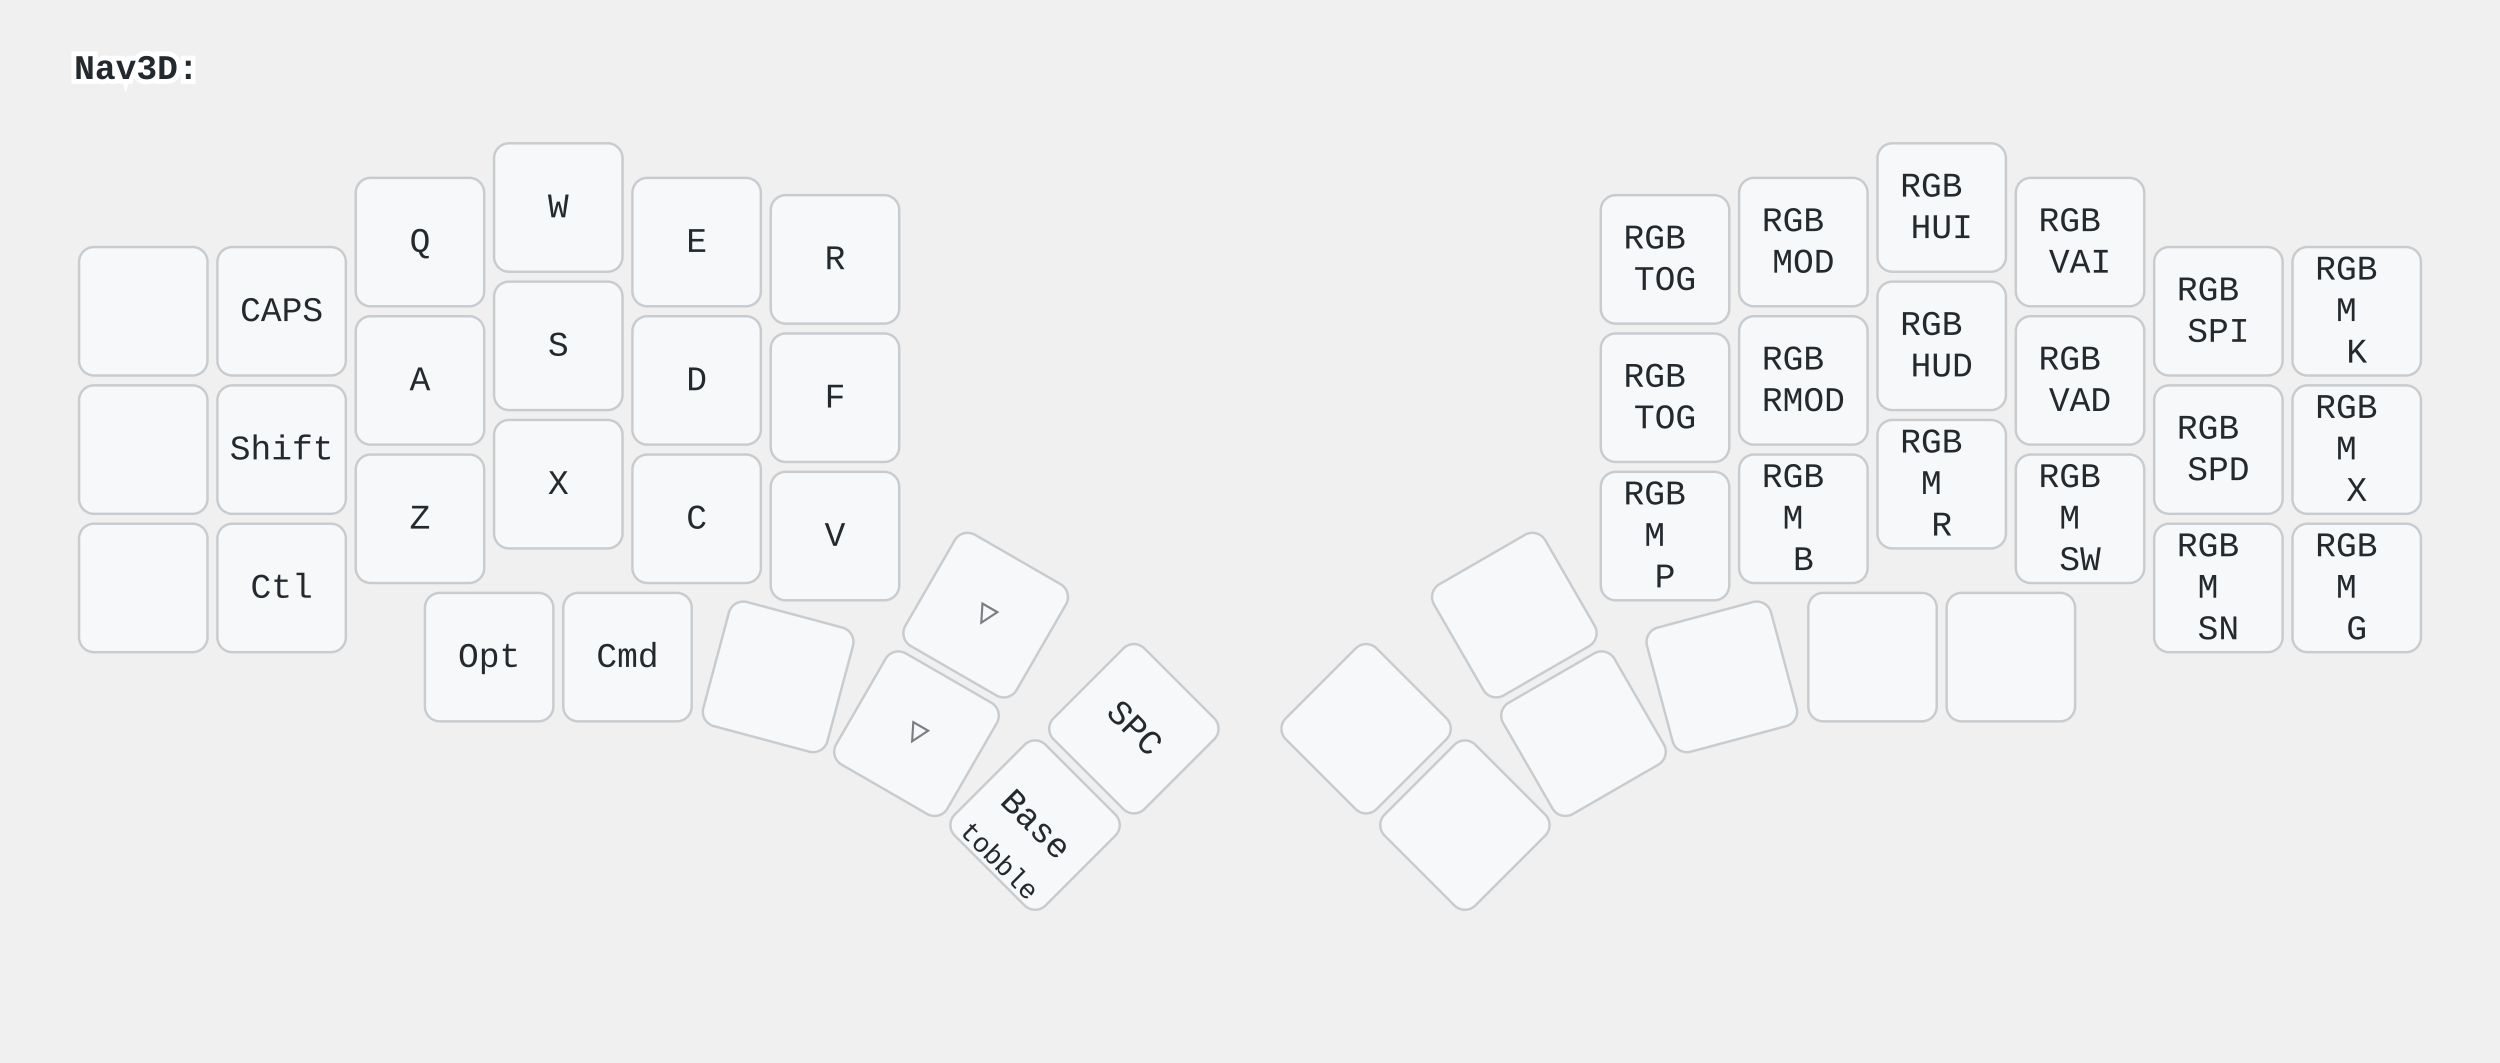
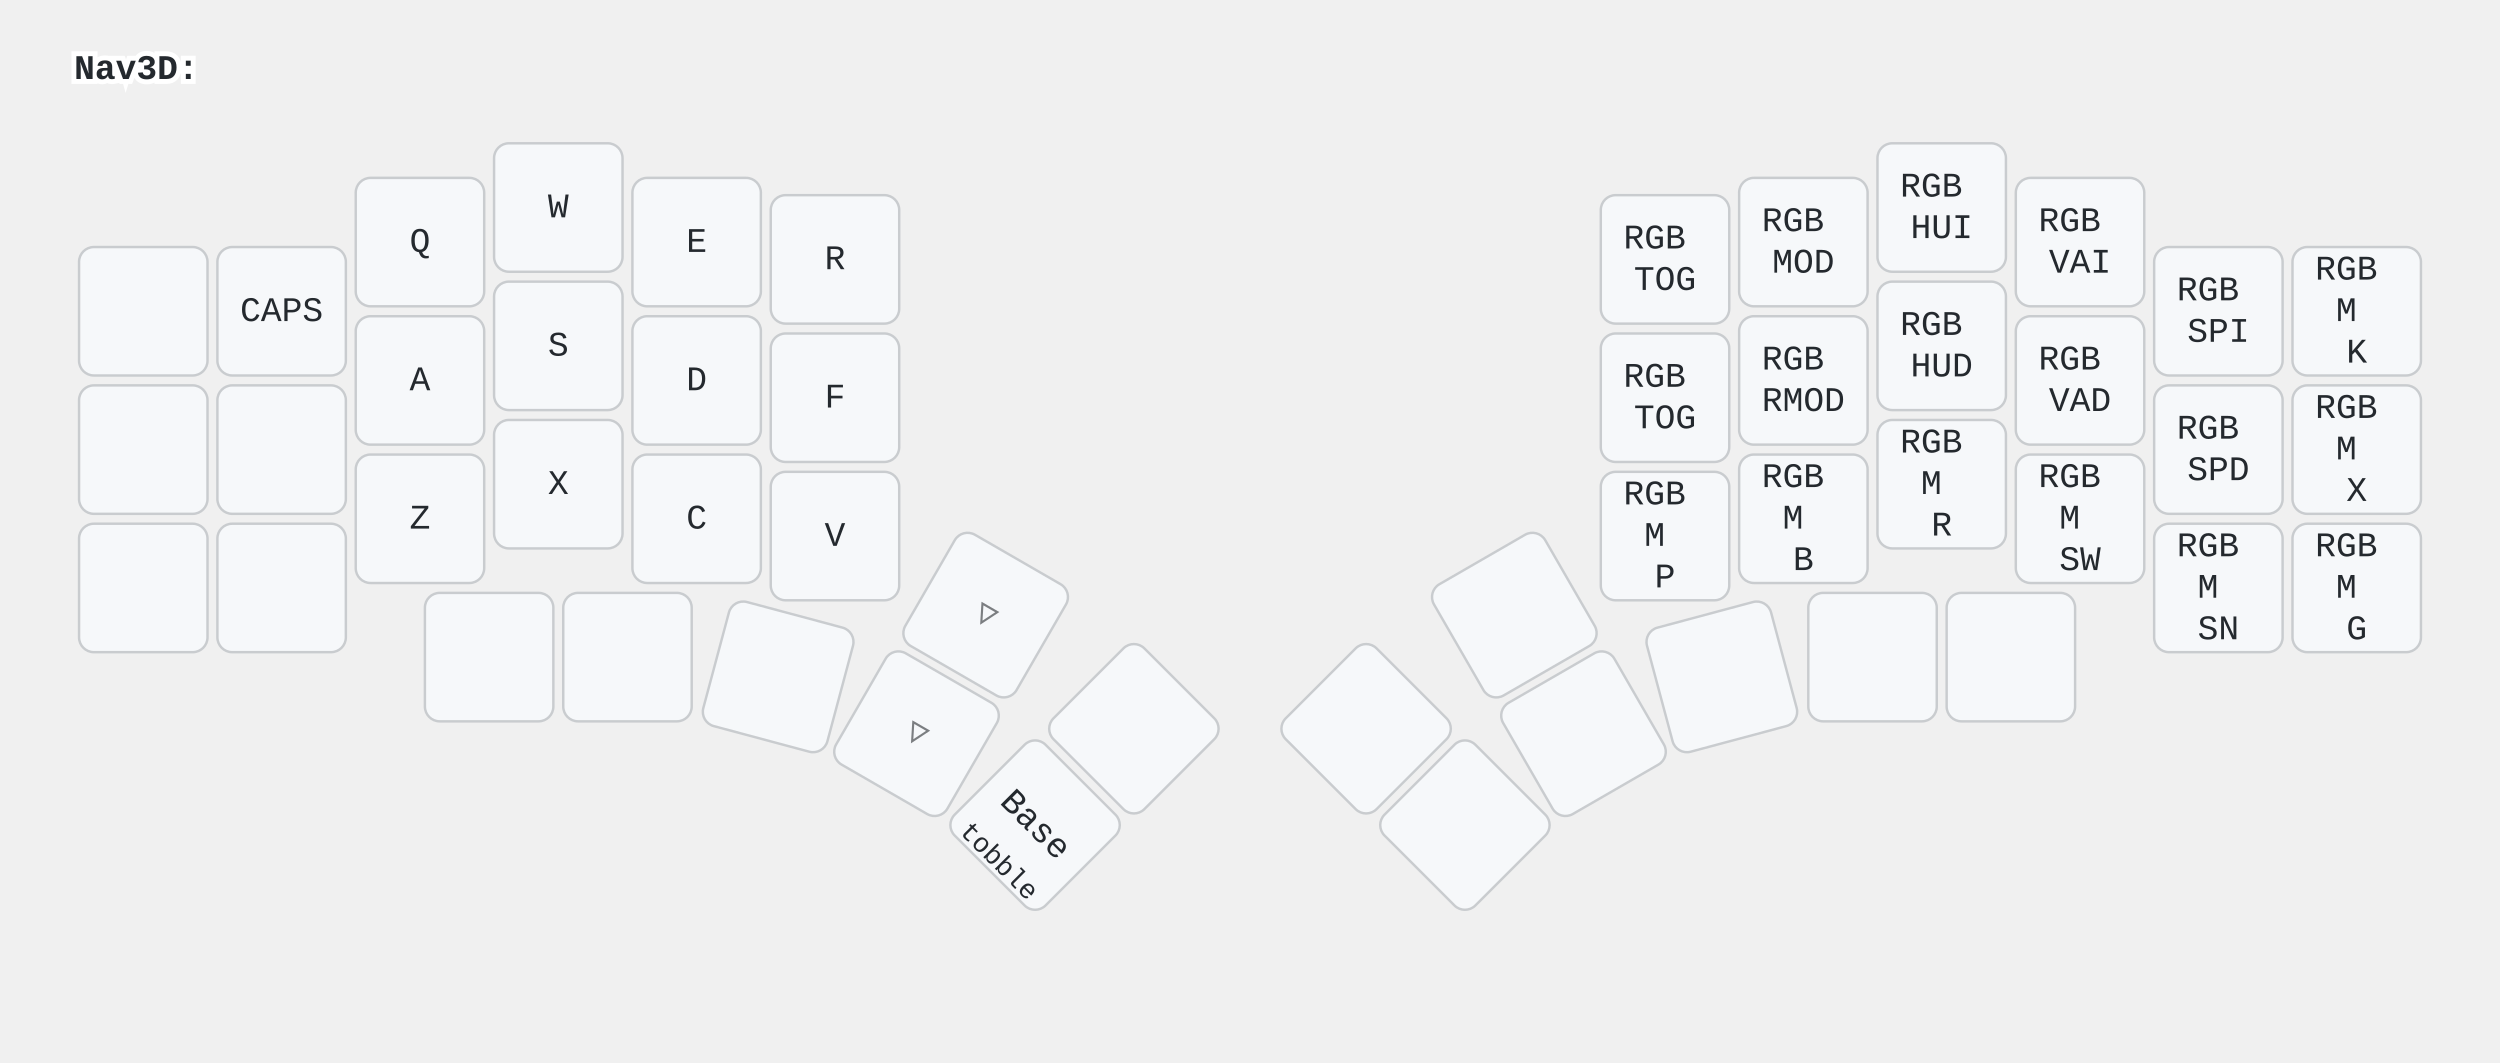
- <svg xmlns="http://www.w3.org/2000/svg" width="1012" height="430" viewBox="0 0 1012 430" class="keymap">
-   <style>/* inherit to force styles through use tags */
+ <svg xmlns="http://www.w3.org/2000/svg" xmlns:xlink="http://www.w3.org/1999/xlink" width="1012" height="430" viewBox="0 0 1012 430" class="keymap">
+   <defs>/* start glyphs */
+ <svg id="mdi:apple-keyboard-command">
+       <svg id="mdi-apple-keyboard-command" viewBox="0 0 24 24">
+         <path d="M6,2A4,4 0 0,1 10,6V8H14V6A4,4 0 0,1 18,2A4,4 0 0,1 22,6A4,4 0 0,1 18,10H16V14H18A4,4 0 0,1 22,18A4,4 0 0,1 18,22A4,4 0 0,1 14,18V16H10V18A4,4 0 0,1 6,22A4,4 0 0,1 2,18A4,4 0 0,1 6,14H8V10H6A4,4 0 0,1 2,6A4,4 0 0,1 6,2M16,18A2,2 0 0,0 18,20A2,2 0 0,0 20,18A2,2 0 0,0 18,16H16V18M14,10H10V14H14V10M6,16A2,2 0 0,0 4,18A2,2 0 0,0 6,20A2,2 0 0,0 8,18V16H6M8,6A2,2 0 0,0 6,4A2,2 0 0,0 4,6A2,2 0 0,0 6,8H8V6M18,8A2,2 0 0,0 20,6A2,2 0 0,0 18,4A2,2 0 0,0 16,6V8H18Z" />
+       </svg>
+     </svg>
+     <svg id="mdi:apple-keyboard-control">
+       <svg id="mdi-apple-keyboard-control" viewBox="0 0 24 24">
+         <path d="M19.78,11.78L18.36,13.19L12,6.83L5.64,13.19L4.22,11.78L12,4L19.78,11.78Z" />
+       </svg>
+     </svg>
+     <svg id="mdi:apple-keyboard-option">
+       <svg id="mdi-apple-keyboard-option" viewBox="0 0 24 24">
+         <path d="M3,4H9.11L16.15,18H21V20H14.88L7.84,6H3V4M14,4H21V6H14V4Z" />
+       </svg>
+     </svg>
+     <svg id="mdi:apple-keyboard-shift">
+       <svg id="mdi-apple-keyboard-shift" viewBox="0 0 24 24">
+         <path d="M15,18V12H17.17L12,6.83L6.83,12H9V18H15M12,4L22,14H17V20H7V14H2L12,4Z" />
+       </svg>
+     </svg>
+     <svg id="mdi:arrow-down-thick">
+       <svg id="mdi-arrow-down-thick" viewBox="0 0 24 24">
+         <path d="M10,4H14V13L17.5,9.5L19.92,11.92L12,19.84L4.08,11.92L6.5,9.5L10,13V4Z" />
+       </svg>
+     </svg>
+     <svg id="mdi:arrow-left-thick">
+       <svg id="mdi-arrow-left-thick" viewBox="0 0 24 24">
+         <path d="M20,10V14H11L14.5,17.5L12.08,19.92L4.16,12L12.08,4.08L14.5,6.5L11,10H20Z" />
+       </svg>
+     </svg>
+     <svg id="mdi:arrow-right-thick">
+       <svg id="mdi-arrow-right-thick" viewBox="0 0 24 24">
+         <path d="M4,10V14H13L9.5,17.5L11.92,19.92L19.84,12L11.92,4.08L9.5,6.5L13,10H4Z" />
+       </svg>
+     </svg>
+     <svg id="mdi:arrow-up-thick">
+       <svg id="mdi-arrow-up-thick" viewBox="0 0 24 24">
+         <path d="M14,20H10V11L6.5,14.5L4.08,12.08L12,4.16L19.92,12.08L17.5,14.5L14,11V20Z" />
+       </svg>
+     </svg>
+     <svg id="mdi:backspace">
+       <svg id="mdi-backspace" viewBox="0 0 24 24">
+         <path d="M22,3H7C6.31,3 5.77,3.35 5.41,3.88L0,12L5.41,20.11C5.77,20.64 6.31,21 7,21H22A2,2 0 0,0 24,19V5A2,2 0 0,0 22,3M19,15.59L17.59,17L14,13.41L10.41,17L9,15.59L12.59,12L9,8.41L10.41,7L14,10.59L17.59,7L19,8.41L15.41,12" />
+       </svg>
+     </svg>
+     <svg id="mdi:backspace-reverse">
+       <svg id="mdi-backspace-reverse" viewBox="0 0 24 24">
+         <path d="M2,21H17C17.7,21 18.2,20.6 18.6,20.1L24,12L18.6,3.9C18.2,3.4 17.7,3 17,3H2A2,2 0 0,0 0,5V19A2,2 0 0,0 2,21M5,8.4L6.4,7L10,10.6L13.6,7L15,8.4L11.4,12L15,15.6L13.6,17L10,13.4L6.4,17L5,15.6L8.6,12" />
+       </svg>
+     </svg>
+     <svg id="mdi:keyboard-caps">
+       <svg id="mdi-keyboard-caps" viewBox="0 0 24 24">
+         <path d="M6,18H18V16H6M12,8.41L16.59,13L18,11.58L12,5.58L6,11.58L7.41,13L12,8.41Z" />
+       </svg>
+     </svg>
+     <svg id="mdi:keyboard-esc">
+       <svg id="mdi-keyboard-esc" viewBox="0 0 24 24">
+         <path d="M1 7H7V9H3V11H7V13H3V15H7V17H1V7M11 7H15V9H11V11H13C14.11 11 15 11.9 15 13V15C15 16.11 14.11 17 13 17H9V15H13V13H11C9.9 13 9 12.11 9 11V9C9 7.9 9.9 7 11 7M19 7H21C22.11 7 23 7.9 23 9V10H21V9H19V15H21V14H23V15C23 16.11 22.11 17 21 17H19C17.9 17 17 16.11 17 15V9C17 7.9 17.9 7 19 7Z" />
+       </svg>
+     </svg>
+     <svg id="mdi:keyboard-return">
+       <svg id="mdi-keyboard-return" viewBox="0 0 24 24">
+         <path d="M19,7V11H5.83L9.41,7.41L8,6L2,12L8,18L9.41,16.58L5.83,13H21V7H19Z" />
+       </svg>
+     </svg>
+     <svg id="mdi:keyboard-space">
+       <svg id="mdi-keyboard-space" viewBox="0 0 24 24">
+         <path d="M3 15H5V19H19V15H21V19C21 20.1 20.1 21 19 21H5C3.9 21 3 20.1 3 19V15Z" />
+       </svg>
+     </svg>
+     <svg id="mdi:keyboard-tab">
+       <svg id="mdi-keyboard-tab" viewBox="0 0 24 24">
+         <path d="M20,18H22V6H20M11.59,7.41L15.17,11H1V13H15.17L11.59,16.58L13,18L19,12L13,6L11.59,7.41Z" />
+       </svg>
+     </svg>
+     <svg id="mdi:mouse-left-click-outline">
+       <svg id="mdi-mouse-left-click-outline" viewBox="0 0 24 24">
+         <path d="M13 9V1.07C13.7 1.16 14.37 1.33 15 1.59C17.33 2.53 19.11 4.53 19.75 7C19.91 7.64 20 8.31 20 9H13M17.66 7C17.18 5.65 16.23 4.5 15 3.81V7H17.66M6 15V13H18V15C18 16.59 17.37 18.12 16.24 19.24C15.12 20.37 13.59 21 12 21C10.41 21 8.88 20.37 7.76 19.24C6.63 18.12 6 16.59 6 15M4 15C4 17.12 4.84 19.16 6.34 20.66C7.84 22.16 9.88 23 12 23C14.12 23 16.16 22.16 17.66 20.66C19.16 19.16 20 17.12 20 15V11H4V15M11 9V1.07C7.06 1.56 4 4.92 4 9H11Z" />
+       </svg>
+     </svg>
+     <svg id="mdi:mouse-right-click-outline">
+       <svg id="mdi-mouse-right-click-outline" viewBox="0 0 24 24">
+         <path d="M13 9V1.07C16.94 1.56 20 4.92 20 9H13M11 9V1.07C10.3 1.16 9.63 1.33 9 1.59C6.67 2.53 4.89 4.53 4.25 7C4.09 7.64 4 8.31 4 9H11M6.34 7C6.82 5.65 7.78 4.5 9 3.81V7H6.34M6 15V13H18V15C18 16.59 17.37 18.12 16.24 19.24C15.12 20.37 13.59 21 12 21C10.41 21 8.88 20.37 7.76 19.24C6.63 18.12 6 16.59 6 15M4 15C4 17.12 4.84 19.16 6.34 20.66C7.84 22.16 9.88 23 12 23C14.12 23 16.16 22.16 17.66 20.66C19.16 19.16 20 17.12 20 15V11H4V15Z" />
+       </svg>
+     </svg>
+     <svg id="mdi:mouse-scroll-wheel">
+       <svg id="mdi-mouse-scroll-wheel" viewBox="0 0 24 24">
+         <path d="M11 1.07C7.05 1.56 4 4.92 4 9H11V7.73C10.4 7.39 10 6.74 10 6V4C10 3.26 10.4 2.61 11 2.27V1.07M13 9V7.73C13.6 7.39 14 6.74 14 6V4C14 3.26 13.6 2.61 13 2.27V1.07C16.94 1.56 20 4.92 20 9H13M4 15C4 17.12 4.84 19.16 6.34 20.66C7.84 22.16 9.88 23 12 23C14.12 23 16.16 22.16 17.66 20.66C19.16 19.16 20 17.12 20 15V11H4V15M13 6V4C13 3.45 12.55 3 12 3C11.45 3 11 3.45 11 4V6C11 6.55 11.45 7 12 7C12.55 7 13 6.55 13 6Z" />
+       </svg>
+     </svg>
+     <svg id="mdi:web">
+       <svg id="mdi-web" viewBox="0 0 24 24">
+         <path d="M16.36,14C16.44,13.34 16.5,12.68 16.5,12C16.5,11.32 16.44,10.66 16.36,10H19.74C19.9,10.64 20,11.31 20,12C20,12.69 19.9,13.36 19.74,14M14.59,19.56C15.19,18.45 15.65,17.25 15.97,16H18.92C17.96,17.65 16.43,18.93 14.59,19.56M14.34,14H9.66C9.56,13.34 9.5,12.68 9.5,12C9.5,11.32 9.56,10.65 9.66,10H14.34C14.43,10.65 14.5,11.32 14.5,12C14.5,12.68 14.43,13.34 14.34,14M12,19.96C11.17,18.76 10.5,17.43 10.09,16H13.91C13.5,17.43 12.83,18.76 12,19.96M8,8H5.08C6.03,6.34 7.57,5.06 9.4,4.44C8.8,5.55 8.35,6.75 8,8M5.08,16H8C8.35,17.25 8.8,18.45 9.4,19.56C7.57,18.93 6.03,17.65 5.08,16M4.26,14C4.1,13.36 4,12.69 4,12C4,11.31 4.1,10.64 4.26,10H7.64C7.56,10.66 7.5,11.32 7.5,12C7.5,12.68 7.56,13.34 7.64,14M12,4.03C12.83,5.23 13.5,6.57 13.91,8H10.09C10.5,6.57 11.17,5.23 12,4.03M18.92,8H15.97C15.65,6.75 15.19,5.55 14.59,4.44C16.43,5.07 17.96,6.34 18.92,8M12,2C6.47,2 2,6.5 2,12A10,10 0 0,0 12,22A10,10 0 0,0 22,12A10,10 0 0,0 12,2Z" />
+       </svg>
+     </svg>
+   </defs>/* end glyphs */
+ <style>/* inherit to force styles through use tags */
svg path {
    fill: inherit;
}

/* font and background color specifications */
svg.keymap {
    font-family: SFMono-Regular,Consolas,Liberation Mono,Menlo,monospace;
    font-size: 14px;
    font-kerning: normal;
    text-rendering: optimizeLegibility;
    fill: #24292e;
}

/* default key styling */
rect.key {
    fill: #f6f8fa;
}

rect.key, rect.combo {
    stroke: #c9cccf;
    stroke-width: 1;
}

/* default key side styling, only used is draw_key_sides is set */
rect.side {
    filter: brightness(90%);
}

/* color accent for combo boxes */
rect.combo, rect.combo-separate {
    fill: #cdf;
}

/* color accent for held keys */
rect.held, rect.combo.held {
    fill: #fdd;
}

/* color accent for ghost (optional) keys */
rect.ghost, rect.combo.ghost {
    stroke-dasharray: 4, 4;
    stroke-width: 2;
}

text {
    text-anchor: middle;
    dominant-baseline: middle;
}

/* styling for layer labels */
text.label {
    font-weight: bold;
    text-anchor: start;
    stroke: white;
    stroke-width: 4;
    paint-order: stroke;
}

/* styling for optional footer */
text.footer {
    text-anchor: end;
    dominant-baseline: auto;
    stroke: white;
    stroke-width: 4;
    paint-order: stroke;
}

/* styling for combo tap, and key non-tap label text */
text.combo, text.hold, text.shifted, text.left, text.right {
    font-size: 11px;
}

text.hold {
    text-anchor: middle;
    dominant-baseline: auto;
}

text.shifted {
    text-anchor: middle;
    dominant-baseline: hanging;
}

text.left {
    text-anchor: start;
}

text.right {
    text-anchor: end;
}

text.layer-activator {
    text-decoration: underline;
}

/* styling for hold/shifted label text in combo box */
text.combo.hold, text.combo.shifted, text.combo.left, text.combo.right {
    font-size: 8px;
}

/* lighter symbol for transparent keys */
text.trans {
    fill: #7b7e81;
}

/* styling for combo dendrons */
path.combo {
    stroke-width: 1;
    stroke: gray;
    fill: none;
}

/* Start Tabler Icons Cleanup */
/* cannot use height/width with glyphs */
.icon-tabler &gt; path {
    fill: inherit;
    stroke: inherit;
    stroke-width: 2;
}
/* hide tabler's default box */
.icon-tabler &gt; path[stroke="none"][fill="none"] {
    visibility: hidden;
}
/* End Tabler Icons Cleanup */
</style>
  <g transform="translate(30, 0)" class="layer-Nav3D">
    <text x="0" y="28" class="label" id="Nav3D">Nav3D:</text>
    <g transform="translate(0, 56)">
      <g transform="translate(28, 70)" class="key keypos-0">
        <rect rx="6" ry="6" x="-26" y="-26" width="52" height="52" class="key" />
      </g>
      <g transform="translate(84, 70)" class="key keypos-1">
        <rect rx="6" ry="6" x="-26" y="-26" width="52" height="52" class="key" />
        <text x="0" y="0" class="key tap">CAPS</text>
      </g>
      <g transform="translate(140, 42)" class="key keypos-2">
        <rect rx="6" ry="6" x="-26" y="-26" width="52" height="52" class="key" />
        <text x="0" y="0" class="key tap">Q</text>
      </g>
      <g transform="translate(196, 28)" class="key keypos-3">
        <rect rx="6" ry="6" x="-26" y="-26" width="52" height="52" class="key" />
        <text x="0" y="0" class="key tap">W</text>
      </g>
      <g transform="translate(252, 42)" class="key keypos-4">
        <rect rx="6" ry="6" x="-26" y="-26" width="52" height="52" class="key" />
        <text x="0" y="0" class="key tap">E</text>
      </g>
      <g transform="translate(308, 49)" class="key keypos-5">
        <rect rx="6" ry="6" x="-26" y="-26" width="52" height="52" class="key" />
        <text x="0" y="0" class="key tap">R</text>
      </g>
      <g transform="translate(644, 49)" class="key keypos-6">
        <rect rx="6" ry="6" x="-26" y="-26" width="52" height="52" class="key" />
        <text x="0" y="0" class="key tap">
          <tspan x="0" dy="-0.6em">RGB</tspan>
          <tspan x="0" dy="1.2em">TOG</tspan>
        </text>
      </g>
      <g transform="translate(700, 42)" class="key keypos-7">
        <rect rx="6" ry="6" x="-26" y="-26" width="52" height="52" class="key" />
        <text x="0" y="0" class="key tap">
          <tspan x="0" dy="-0.6em">RGB</tspan>
          <tspan x="0" dy="1.2em">MOD</tspan>
        </text>
      </g>
      <g transform="translate(756, 28)" class="key keypos-8">
        <rect rx="6" ry="6" x="-26" y="-26" width="52" height="52" class="key" />
        <text x="0" y="0" class="key tap">
          <tspan x="0" dy="-0.6em">RGB</tspan>
          <tspan x="0" dy="1.2em">HUI</tspan>
        </text>
      </g>
      <g transform="translate(812, 42)" class="key keypos-9">
        <rect rx="6" ry="6" x="-26" y="-26" width="52" height="52" class="key" />
        <text x="0" y="0" class="key tap">
          <tspan x="0" dy="-0.6em">RGB</tspan>
          <tspan x="0" dy="1.2em">VAI</tspan>
        </text>
      </g>
      <g transform="translate(868, 70)" class="key keypos-10">
        <rect rx="6" ry="6" x="-26" y="-26" width="52" height="52" class="key" />
        <text x="0" y="0" class="key tap">
          <tspan x="0" dy="-0.6em">RGB</tspan>
          <tspan x="0" dy="1.2em">SPI</tspan>
        </text>
      </g>
      <g transform="translate(924, 70)" class="key keypos-11">
        <rect rx="6" ry="6" x="-26" y="-26" width="52" height="52" class="key" />
        <text x="0" y="0" class="key tap">
          <tspan x="0" dy="-1.2em">RGB</tspan>
          <tspan x="0" dy="1.2em">M</tspan>
          <tspan x="0" dy="1.2em">K</tspan>
        </text>
      </g>
      <g transform="translate(28, 126)" class="key keypos-12">
        <rect rx="6" ry="6" x="-26" y="-26" width="52" height="52" class="key" />
      </g>
      <g transform="translate(84, 126)" class="key keypos-13">
        <rect rx="6" ry="6" x="-26" y="-26" width="52" height="52" class="key" />
-         <text x="0" y="0" class="key tap">Shift</text>
+         <use href="#mdi:apple-keyboard-shift" xlink:href="#mdi:apple-keyboard-shift" x="-7" y="-7" height="14" width="14.0" class="key tap glyph mdi:apple-keyboard-shift" />
      </g>
      <g transform="translate(140, 98)" class="key keypos-14">
        <rect rx="6" ry="6" x="-26" y="-26" width="52" height="52" class="key" />
        <text x="0" y="0" class="key tap">A</text>
      </g>
      <g transform="translate(196, 84)" class="key keypos-15">
        <rect rx="6" ry="6" x="-26" y="-26" width="52" height="52" class="key" />
        <text x="0" y="0" class="key tap">S</text>
      </g>
      <g transform="translate(252, 98)" class="key keypos-16">
        <rect rx="6" ry="6" x="-26" y="-26" width="52" height="52" class="key" />
        <text x="0" y="0" class="key tap">D</text>
      </g>
      <g transform="translate(308, 105)" class="key keypos-17">
        <rect rx="6" ry="6" x="-26" y="-26" width="52" height="52" class="key" />
        <text x="0" y="0" class="key tap">F</text>
      </g>
      <g transform="translate(644, 105)" class="key keypos-18">
        <rect rx="6" ry="6" x="-26" y="-26" width="52" height="52" class="key" />
        <text x="0" y="0" class="key tap">
          <tspan x="0" dy="-0.6em">RGB</tspan>
          <tspan x="0" dy="1.2em">TOG</tspan>
        </text>
      </g>
      <g transform="translate(700, 98)" class="key keypos-19">
        <rect rx="6" ry="6" x="-26" y="-26" width="52" height="52" class="key" />
        <text x="0" y="0" class="key tap">
          <tspan x="0" dy="-0.6em">RGB</tspan>
          <tspan x="0" dy="1.2em">RMOD</tspan>
        </text>
      </g>
      <g transform="translate(756, 84)" class="key keypos-20">
        <rect rx="6" ry="6" x="-26" y="-26" width="52" height="52" class="key" />
        <text x="0" y="0" class="key tap">
          <tspan x="0" dy="-0.6em">RGB</tspan>
          <tspan x="0" dy="1.2em">HUD</tspan>
        </text>
      </g>
      <g transform="translate(812, 98)" class="key keypos-21">
        <rect rx="6" ry="6" x="-26" y="-26" width="52" height="52" class="key" />
        <text x="0" y="0" class="key tap">
          <tspan x="0" dy="-0.6em">RGB</tspan>
          <tspan x="0" dy="1.2em">VAD</tspan>
        </text>
      </g>
      <g transform="translate(868, 126)" class="key keypos-22">
        <rect rx="6" ry="6" x="-26" y="-26" width="52" height="52" class="key" />
        <text x="0" y="0" class="key tap">
          <tspan x="0" dy="-0.6em">RGB</tspan>
          <tspan x="0" dy="1.2em">SPD</tspan>
        </text>
      </g>
      <g transform="translate(924, 126)" class="key keypos-23">
        <rect rx="6" ry="6" x="-26" y="-26" width="52" height="52" class="key" />
        <text x="0" y="0" class="key tap">
          <tspan x="0" dy="-1.2em">RGB</tspan>
          <tspan x="0" dy="1.2em">M</tspan>
          <tspan x="0" dy="1.2em">X</tspan>
        </text>
      </g>
      <g transform="translate(28, 182)" class="key keypos-24">
        <rect rx="6" ry="6" x="-26" y="-26" width="52" height="52" class="key" />
      </g>
      <g transform="translate(84, 182)" class="key keypos-25">
        <rect rx="6" ry="6" x="-26" y="-26" width="52" height="52" class="key" />
-         <text x="0" y="0" class="key tap">Ctl</text>
+         <use href="#mdi:apple-keyboard-control" xlink:href="#mdi:apple-keyboard-control" x="-7" y="-7" height="14" width="14.0" class="key tap glyph mdi:apple-keyboard-control" />
      </g>
      <g transform="translate(140, 154)" class="key keypos-26">
        <rect rx="6" ry="6" x="-26" y="-26" width="52" height="52" class="key" />
        <text x="0" y="0" class="key tap">Z</text>
      </g>
      <g transform="translate(196, 140)" class="key keypos-27">
        <rect rx="6" ry="6" x="-26" y="-26" width="52" height="52" class="key" />
        <text x="0" y="0" class="key tap">X</text>
      </g>
      <g transform="translate(252, 154)" class="key keypos-28">
        <rect rx="6" ry="6" x="-26" y="-26" width="52" height="52" class="key" />
        <text x="0" y="0" class="key tap">C</text>
      </g>
      <g transform="translate(308, 161)" class="key keypos-29">
        <rect rx="6" ry="6" x="-26" y="-26" width="52" height="52" class="key" />
        <text x="0" y="0" class="key tap">V</text>
      </g>
      <g transform="translate(369, 193) rotate(30.0)" class="key trans keypos-30">
        <rect rx="6" ry="6" x="-26" y="-26" width="52" height="52" class="key trans" />
        <text x="0" y="0" class="key trans tap">▽</text>
      </g>
      <g transform="translate(429, 239) rotate(45.0)" class="key keypos-31">
        <rect rx="6" ry="6" x="-26" y="-26" width="52" height="52" class="key" />
-         <text x="0" y="0" class="key tap">SPC</text>
+         <use href="#mdi:keyboard-space" xlink:href="#mdi:keyboard-space" x="-7" y="-7" height="14" width="14.0" class="key tap glyph mdi:keyboard-space" />
      </g>
      <g transform="translate(523, 239) rotate(-45.0)" class="key keypos-32">
        <rect rx="6" ry="6" x="-26" y="-26" width="52" height="52" class="key" />
      </g>
      <g transform="translate(583, 193) rotate(-30.0)" class="key keypos-33">
        <rect rx="6" ry="6" x="-26" y="-26" width="52" height="52" class="key" />
      </g>
      <g transform="translate(644, 161)" class="key keypos-34">
        <rect rx="6" ry="6" x="-26" y="-26" width="52" height="52" class="key" />
        <text x="0" y="0" class="key tap">
          <tspan x="0" dy="-1.2em">RGB</tspan>
          <tspan x="0" dy="1.2em">M</tspan>
          <tspan x="0" dy="1.2em">P</tspan>
        </text>
      </g>
      <g transform="translate(700, 154)" class="key keypos-35">
        <rect rx="6" ry="6" x="-26" y="-26" width="52" height="52" class="key" />
        <text x="0" y="0" class="key tap">
          <tspan x="0" dy="-1.2em">RGB</tspan>
          <tspan x="0" dy="1.2em">M</tspan>
          <tspan x="0" dy="1.2em">B</tspan>
        </text>
      </g>
      <g transform="translate(756, 140)" class="key keypos-36">
        <rect rx="6" ry="6" x="-26" y="-26" width="52" height="52" class="key" />
        <text x="0" y="0" class="key tap">
          <tspan x="0" dy="-1.2em">RGB</tspan>
          <tspan x="0" dy="1.2em">M</tspan>
          <tspan x="0" dy="1.2em">R</tspan>
        </text>
      </g>
      <g transform="translate(812, 154)" class="key keypos-37">
        <rect rx="6" ry="6" x="-26" y="-26" width="52" height="52" class="key" />
        <text x="0" y="0" class="key tap">
          <tspan x="0" dy="-1.2em">RGB</tspan>
          <tspan x="0" dy="1.2em">M</tspan>
          <tspan x="0" dy="1.2em">SW</tspan>
        </text>
      </g>
      <g transform="translate(868, 182)" class="key keypos-38">
        <rect rx="6" ry="6" x="-26" y="-26" width="52" height="52" class="key" />
        <text x="0" y="0" class="key tap">
          <tspan x="0" dy="-1.2em">RGB</tspan>
          <tspan x="0" dy="1.2em">M</tspan>
          <tspan x="0" dy="1.2em">SN</tspan>
        </text>
      </g>
      <g transform="translate(924, 182)" class="key keypos-39">
        <rect rx="6" ry="6" x="-26" y="-26" width="52" height="52" class="key" />
        <text x="0" y="0" class="key tap">
          <tspan x="0" dy="-1.2em">RGB</tspan>
          <tspan x="0" dy="1.2em">M</tspan>
          <tspan x="0" dy="1.2em">G</tspan>
        </text>
      </g>
      <g transform="translate(168, 210)" class="key keypos-40">
        <rect rx="6" ry="6" x="-26" y="-26" width="52" height="52" class="key" />
-         <text x="0" y="0" class="key tap">Opt</text>
+         <use href="#mdi:apple-keyboard-option" xlink:href="#mdi:apple-keyboard-option" x="-7" y="-7" height="14" width="14.0" class="key tap glyph mdi:apple-keyboard-option" />
      </g>
      <g transform="translate(224, 210)" class="key keypos-41">
        <rect rx="6" ry="6" x="-26" y="-26" width="52" height="52" class="key" />
-         <text x="0" y="0" class="key tap">Cmd</text>
+         <use href="#mdi:apple-keyboard-command" xlink:href="#mdi:apple-keyboard-command" x="-7" y="-7" height="14" width="14.0" class="key tap glyph mdi:apple-keyboard-command" />
      </g>
      <g transform="translate(285, 218) rotate(15.0)" class="key keypos-42">
        <rect rx="6" ry="6" x="-26" y="-26" width="52" height="52" class="key" />
      </g>
      <g transform="translate(341, 241) rotate(30.0)" class="key trans keypos-43">
        <rect rx="6" ry="6" x="-26" y="-26" width="52" height="52" class="key trans" />
        <text x="0" y="0" class="key trans tap">▽</text>
      </g>
      <g transform="translate(389, 278) rotate(45.0)" class="key keypos-44">
        <rect rx="6" ry="6" x="-26" y="-26" width="52" height="52" class="key" />
        <text x="0" y="0" class="key tap">Base</text>
        <text x="0" y="24" class="key hold">tobble</text>
      </g>
      <g transform="translate(563, 278) rotate(-45.0)" class="key keypos-45">
        <rect rx="6" ry="6" x="-26" y="-26" width="52" height="52" class="key" />
      </g>
      <g transform="translate(611, 241) rotate(-30.0)" class="key keypos-46">
        <rect rx="6" ry="6" x="-26" y="-26" width="52" height="52" class="key" />
      </g>
      <g transform="translate(667, 218) rotate(-15.0)" class="key keypos-47">
        <rect rx="6" ry="6" x="-26" y="-26" width="52" height="52" class="key" />
      </g>
      <g transform="translate(728, 210)" class="key keypos-48">
        <rect rx="6" ry="6" x="-26" y="-26" width="52" height="52" class="key" />
      </g>
      <g transform="translate(784, 210)" class="key keypos-49">
        <rect rx="6" ry="6" x="-26" y="-26" width="52" height="52" class="key" />
      </g>
    </g>
  </g>
</svg>
